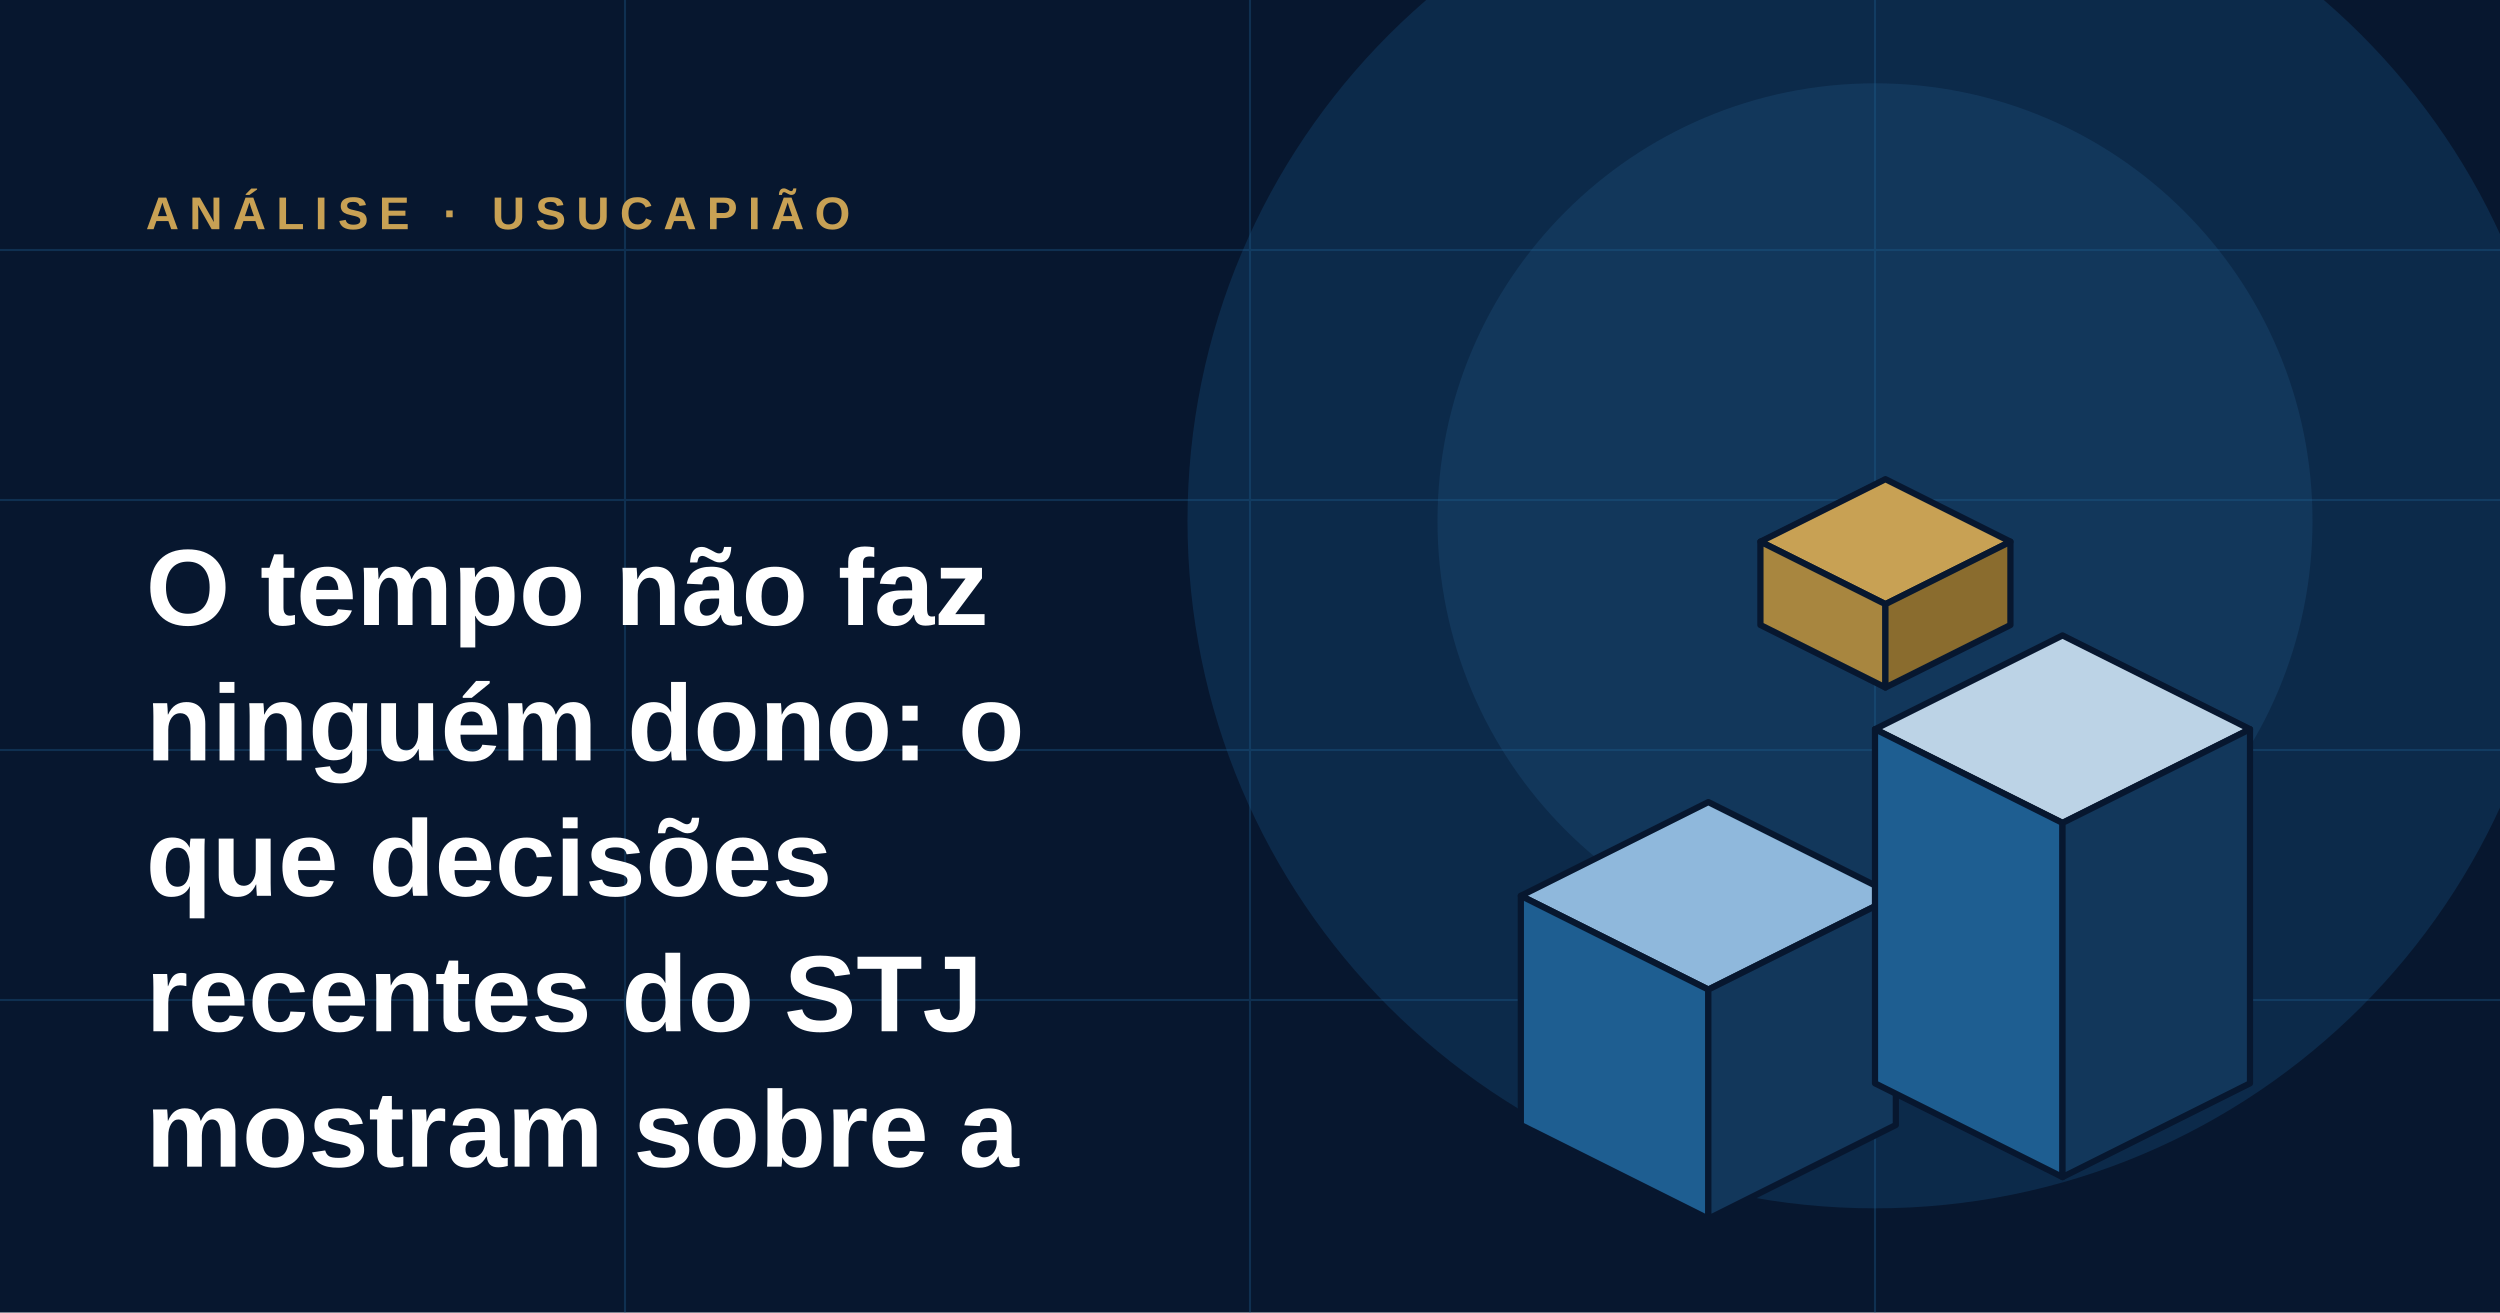
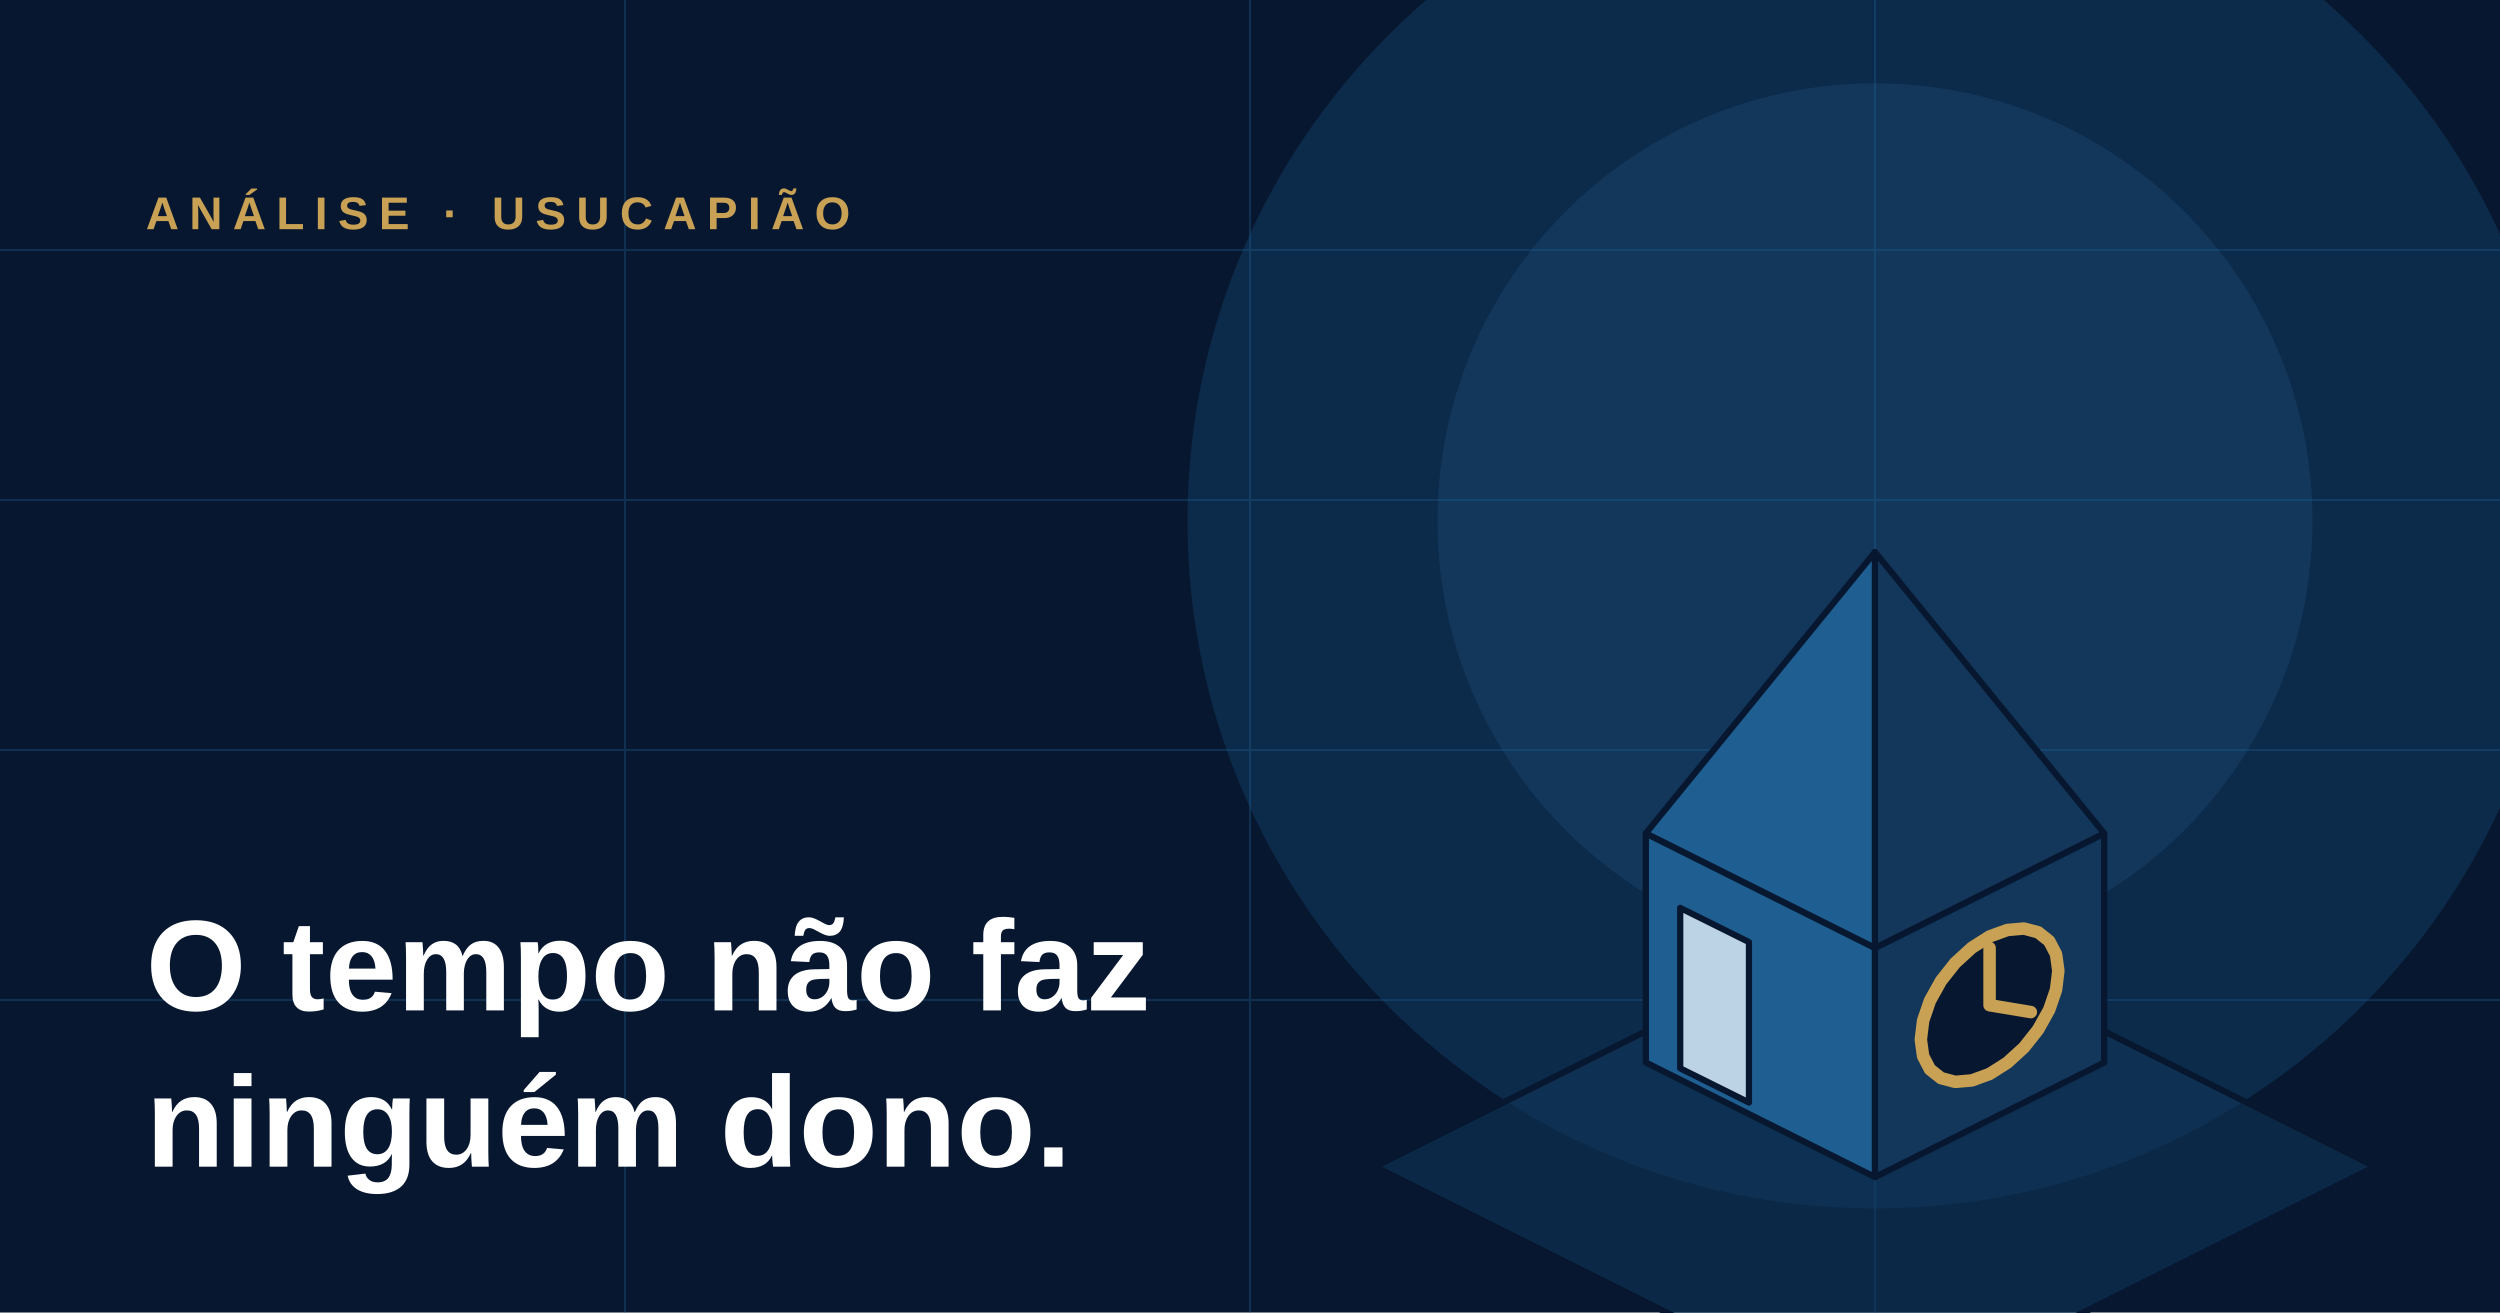
<svg xmlns="http://www.w3.org/2000/svg" viewBox="0 0 1200 630" role="img">
  <rect width="1200" height="630" fill="#07172f" />
  <circle cx="900" cy="250" r="330" fill="#0c2a4a" />
  <circle cx="900" cy="250" r="210" fill="#12375b" />
  <g stroke="#1e5e91" stroke-opacity=".35" stroke-width="1">
    <path d="M0 120H1200M0 240H1200M0 360H1200M0 480H1200M300 0V630M600 0V630M900 0V630" />
  </g>
  <g stroke="#07172f" stroke-width="3" stroke-linejoin="round">
-     <polygon points="730,430 820,385 910,430 820,475" fill="#8fb8dc" />
-     <polygon points="730,430 820,475 820,585 730,540" fill="#1e5e91" />
-     <polygon points="910,430 820,475 820,585 910,540" fill="#12375b" />
-     <polygon points="900,350 990,305 1080,350 990,395" fill="#bcd3e6" />
-     <polygon points="900,350 990,395 990,565 900,520" fill="#1e5e91" />
-     <polygon points="1080,350 990,395 990,565 1080,520" fill="#12375b" />
-     <polygon points="845,260 905,230 965,260 905,290" fill="#c8a154" />
-     <polygon points="845,260 905,290 905,330 845,300" fill="#a8863f" />
-     <polygon points="965,260 905,290 905,330 965,300" fill="#8a6c2e" />
+     <polygon points="660,560 900,440 1140,560 900,680" fill="#12375b" fill-opacity=".55" />
+     <polygon points="790,400 900,455 900,565 790,510" fill="#1e5e91" />
+     <polygon points="1010,400 900,455 900,565 1010,510" fill="#12375b" />
+     <polygon points="790,400 900,455 900,265" fill="#1e5e91" stroke="#07172f" stroke-width="3" />
+     <polygon points="1010,400 900,455 900,265" fill="#12375b" stroke="#07172f" stroke-width="3" />
+     <polygon points="806.5,435.8 839.5,452.2 839.5,529.2 806.5,512.8" fill="#bcd3e6" />
+     <polygon points="988.0,466.0 986.9,475.1 983.6,484.7 978.3,494.2 971.5,502.8 963.5,510.1 955.0,515.5 946.5,518.6 938.5,519.3 931.7,517.5 926.4,513.3 923.1,507.0 922.0,499.0 923.1,489.9 926.4,480.3 931.7,470.8 938.5,462.2 946.5,454.9 955.0,449.5 963.5,446.4 971.5,445.7 978.3,447.5 983.6,451.7 986.9,458.0" fill="#07172f" stroke="#c8a154" stroke-width="6" />
+     <polyline points="955.0,455.0 955.0,482.5 974.8,485.8" fill="none" stroke="#c8a154" stroke-width="6" stroke-linecap="round" stroke-linejoin="round" />
  </g>
  <text x="70" y="110" font-family="Arial,sans-serif" font-weight="700" font-size="22" letter-spacing="5" fill="#c8a154">ANÁLISE · USUCAPIÃO</text>
-   <text font-family="Arial,sans-serif" font-weight="700" font-size="52" fill="#fff">
-     <tspan x="70" y="300">O tempo não faz</tspan>
-     <tspan x="70" y="365">ninguém dono: o</tspan>
-     <tspan x="70" y="430">que decisões</tspan>
-     <tspan x="70" y="495">recentes do STJ</tspan>
-     <tspan x="70" y="560">mostram sobre a</tspan>
+   <text font-family="Arial,sans-serif" font-weight="700" font-size="62" fill="#fff">
+     <tspan x="70" y="485">O tempo não faz</tspan>
+     <tspan x="70" y="560">ninguém dono.</tspan>
  </text>
</svg>
